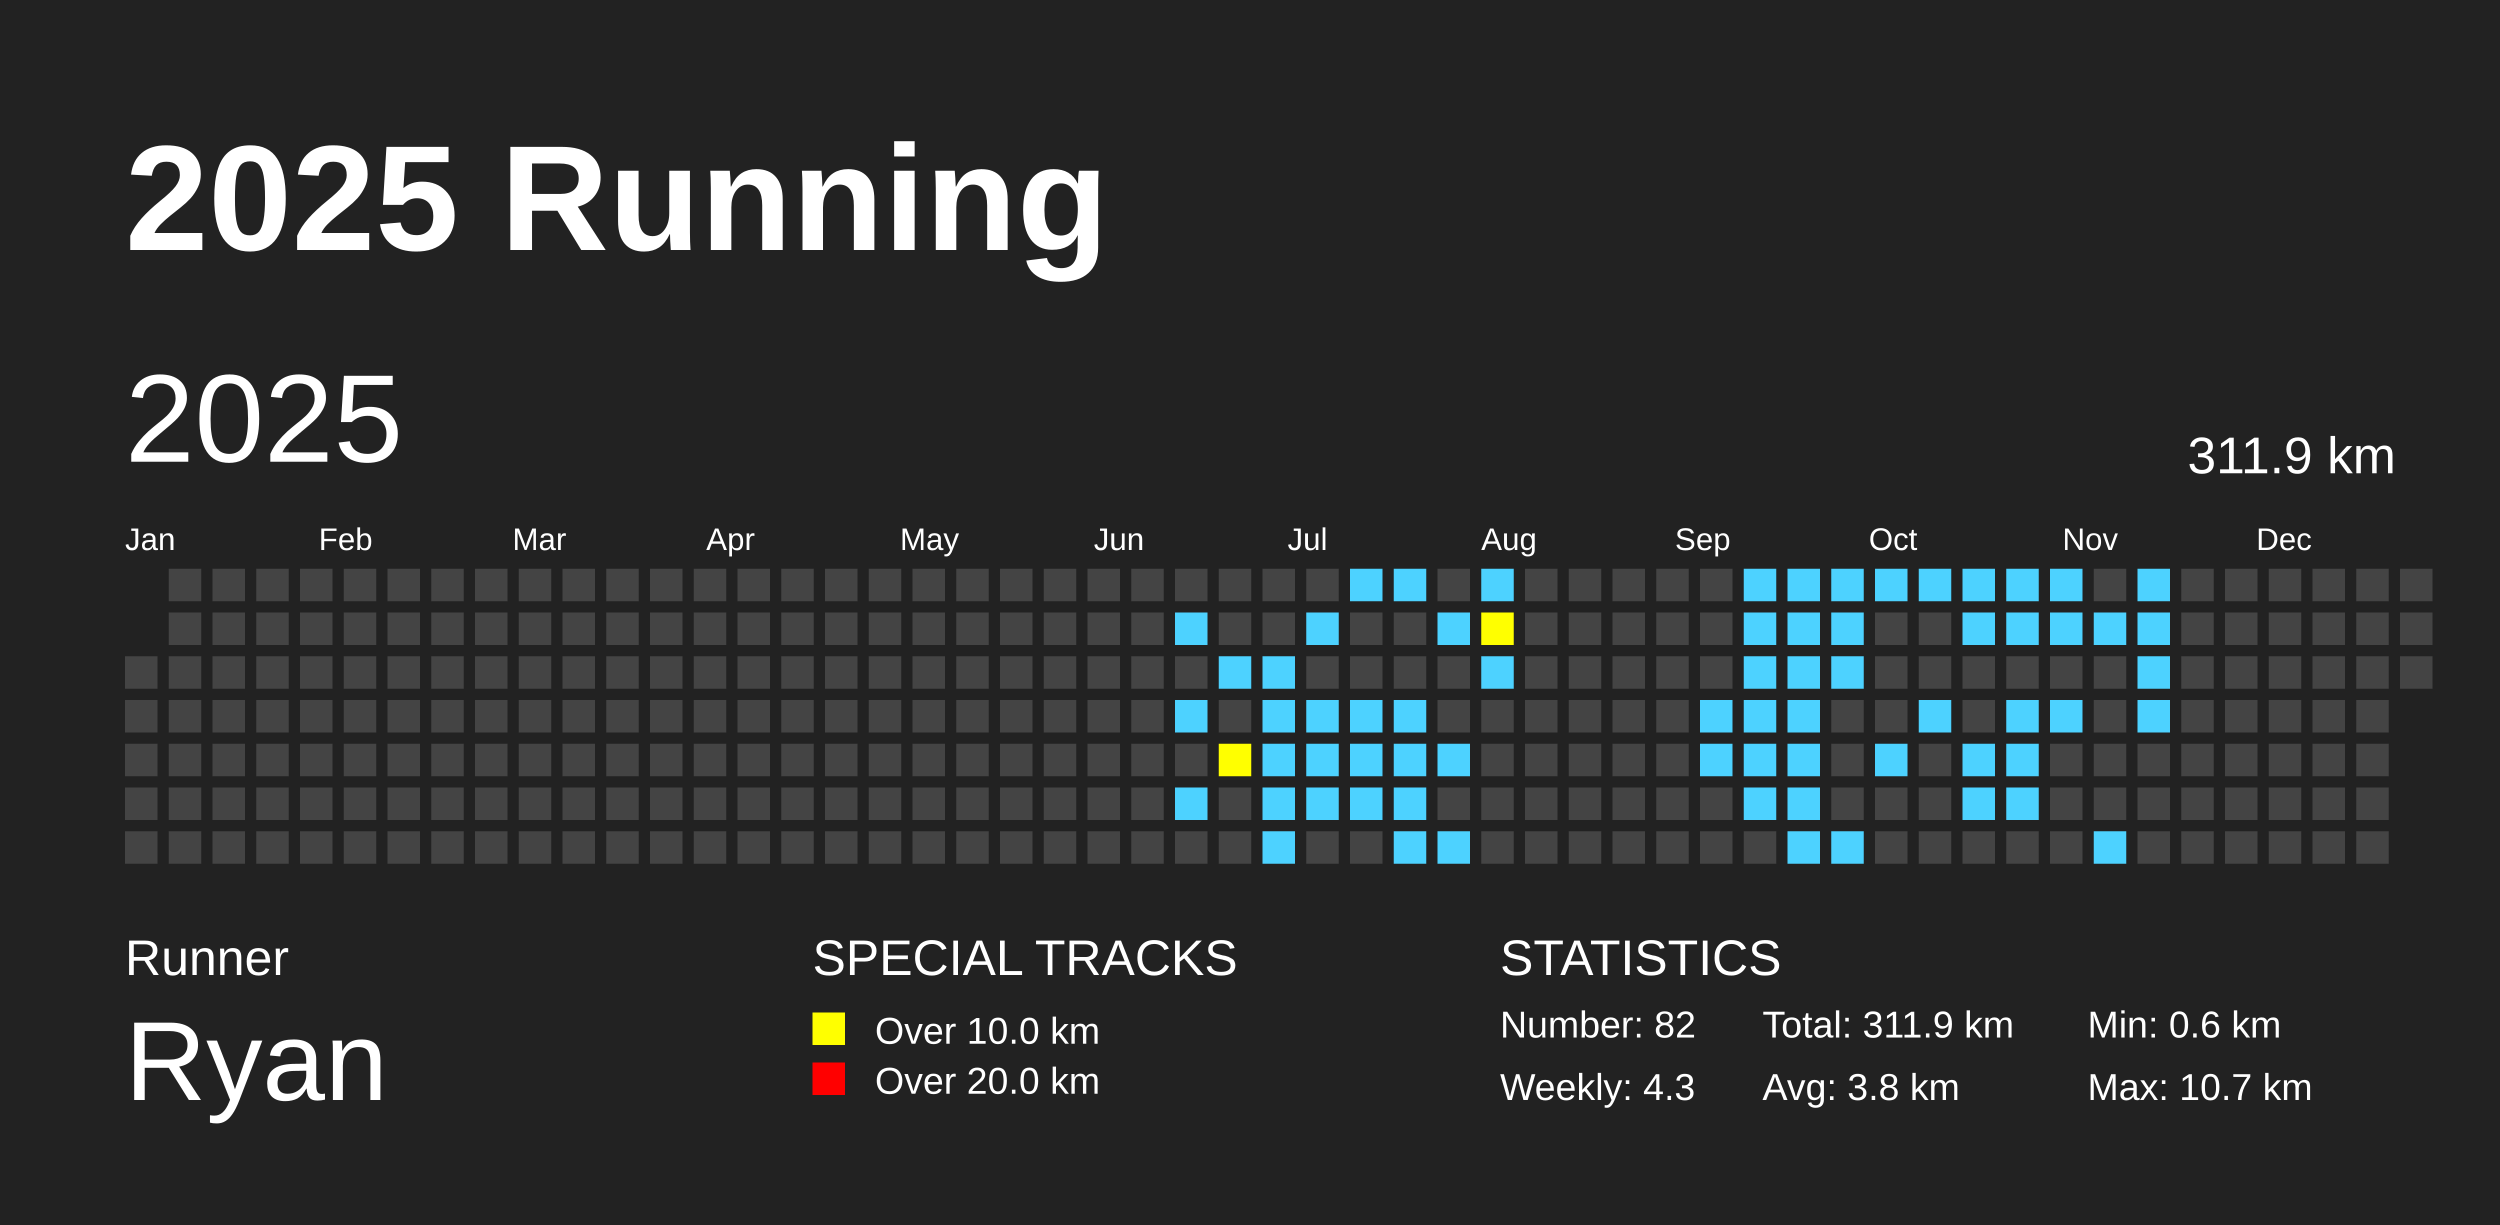
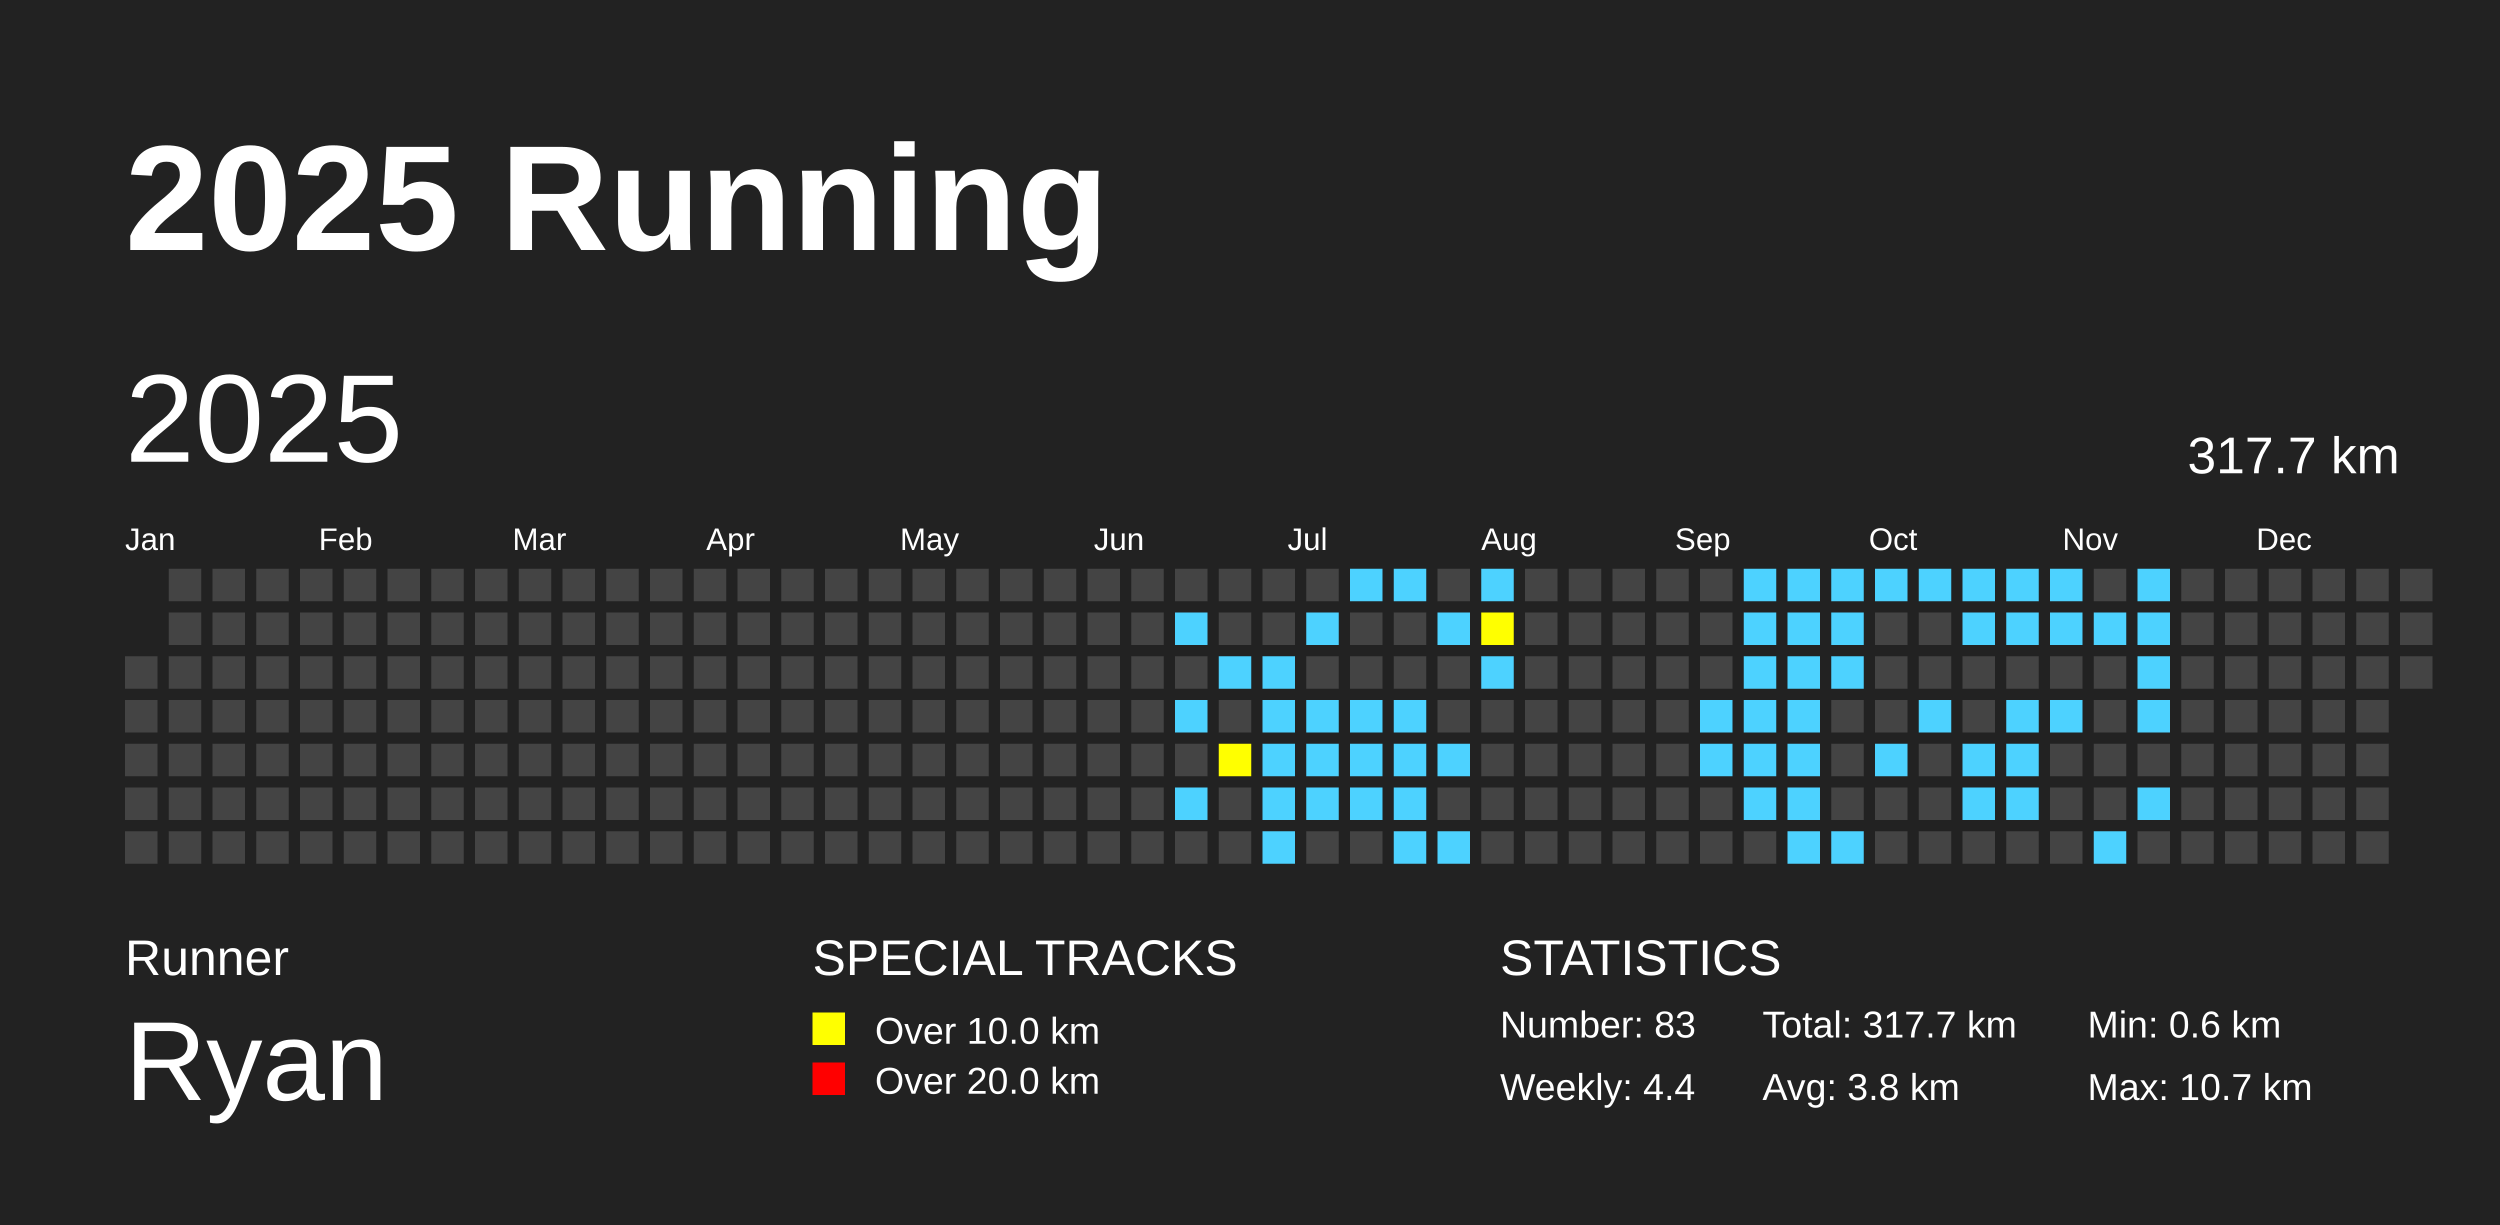
<svg xmlns="http://www.w3.org/2000/svg" baseProfile="full" height="98mm" version="1.1" viewBox="0,0,200,98" width="200mm">
  <defs />
  <rect fill="#222222" height="98" width="200" x="0" y="0" />
  <text fill="#FFFFFF" style="font-size:12px; font-family:Arial; font-weight:bold;" x="10" y="20">2025 Running</text>
  <text fill="#FFFFFF" style="font-size:4px; font-family:Arial" x="10" y="78">Runner</text>
  <text fill="#FFFFFF" style="font-size:9px; font-family:Arial" x="10" y="88">Ryan</text>
  <text fill="#FFFFFF" style="font-size:4px; font-family:Arial" x="65" y="78">SPECIAL TRACKS</text>
  <rect fill="yellow" height="2.6" width="2.6" x="65" y="81" />
  <text fill="#FFFFFF" style="font-size:3px; font-family:Arial" x="70" y="83.5">Over 10.0 km</text>
  <rect fill="red" height="2.6" width="2.6" x="65" y="85" />
  <text fill="#FFFFFF" style="font-size:3px; font-family:Arial" x="70" y="87.5">Over 20.0 km</text>
  <text fill="#FFFFFF" style="font-size:4px; font-family:Arial" x="120" y="78">STATISTICS</text>
-   <text fill="#FFFFFF" style="font-size:3px; font-family:Arial" x="120" y="83">Number: 82</text>
-   <text fill="#FFFFFF" style="font-size:3px; font-family:Arial" x="120" y="88">Weekly: 4.3</text>
-   <text fill="#FFFFFF" style="font-size:3px; font-family:Arial" x="141" y="83">Total: 311.9 km</text>
+   <text fill="#FFFFFF" style="font-size:3px; font-family:Arial" x="120" y="83">Number: 83</text>
+   <text fill="#FFFFFF" style="font-size:3px; font-family:Arial" x="120" y="88">Weekly: 4.4</text>
+   <text fill="#FFFFFF" style="font-size:3px; font-family:Arial" x="141" y="83">Total: 317.7 km</text>
  <text fill="#FFFFFF" style="font-size:3px; font-family:Arial" x="141" y="88">Avg: 3.8 km</text>
  <text fill="#FFFFFF" style="font-size:3px; font-family:Arial" x="167" y="83">Min: 0.6 km</text>
  <text fill="#FFFFFF" style="font-size:3px; font-family:Arial" x="167" y="88">Max: 10.7 km</text>
  <text dominant-baseline="hanging" fill="#FFFFFF" style="font-size:10.0px; font-family:Arial;" x="10" y="30">2025</text>
-   <text dominant-baseline="hanging" fill="#FFFFFF" style="font-size:4.125px; font-family:Arial;" x="175" y="35">311.9 km</text>
+   <text dominant-baseline="hanging" fill="#FFFFFF" style="font-size:4.125px; font-family:Arial;" x="175" y="35">317.7 km</text>
  <text fill="#FFFFFF" style="font-size:2.5px; font-family:Arial" x="10.0" y="44">Jan</text>
  <text fill="#FFFFFF" style="font-size:2.5px; font-family:Arial" x="25.5" y="44">Feb</text>
  <text fill="#FFFFFF" style="font-size:2.5px; font-family:Arial" x="41.0" y="44">Mar</text>
  <text fill="#FFFFFF" style="font-size:2.5px; font-family:Arial" x="56.5" y="44">Apr</text>
  <text fill="#FFFFFF" style="font-size:2.5px; font-family:Arial" x="72.0" y="44">May</text>
  <text fill="#FFFFFF" style="font-size:2.5px; font-family:Arial" x="87.5" y="44">Jun</text>
  <text fill="#FFFFFF" style="font-size:2.5px; font-family:Arial" x="103.0" y="44">Jul</text>
  <text fill="#FFFFFF" style="font-size:2.5px; font-family:Arial" x="118.5" y="44">Aug</text>
  <text fill="#FFFFFF" style="font-size:2.5px; font-family:Arial" x="134.0" y="44">Sep</text>
  <text fill="#FFFFFF" style="font-size:2.5px; font-family:Arial" x="149.5" y="44">Oct</text>
  <text fill="#FFFFFF" style="font-size:2.5px; font-family:Arial" x="165.0" y="44">Nov</text>
  <text fill="#FFFFFF" style="font-size:2.5px; font-family:Arial" x="180.5" y="44">Dec</text>
  <rect fill="#444444" height="2.6" width="2.6" x="10.0" y="52.5" />
  <rect fill="#444444" height="2.6" width="2.6" x="10.0" y="56.0" />
  <rect fill="#444444" height="2.6" width="2.6" x="10.0" y="59.5" />
  <rect fill="#444444" height="2.6" width="2.6" x="10.0" y="63.0" />
  <rect fill="#444444" height="2.6" width="2.6" x="10.0" y="66.5" />
  <rect fill="#444444" height="2.6" width="2.6" x="13.5" y="45.5" />
  <rect fill="#444444" height="2.6" width="2.6" x="13.5" y="49.0" />
  <rect fill="#444444" height="2.6" width="2.6" x="13.5" y="52.5" />
  <rect fill="#444444" height="2.6" width="2.6" x="13.5" y="56.0" />
  <rect fill="#444444" height="2.6" width="2.6" x="13.5" y="59.5" />
  <rect fill="#444444" height="2.6" width="2.6" x="13.5" y="63.0" />
  <rect fill="#444444" height="2.6" width="2.6" x="13.5" y="66.5" />
  <rect fill="#444444" height="2.6" width="2.6" x="17.0" y="45.5" />
  <rect fill="#444444" height="2.6" width="2.6" x="17.0" y="49.0" />
  <rect fill="#444444" height="2.6" width="2.6" x="17.0" y="52.5" />
  <rect fill="#444444" height="2.6" width="2.6" x="17.0" y="56.0" />
  <rect fill="#444444" height="2.6" width="2.6" x="17.0" y="59.5" />
  <rect fill="#444444" height="2.6" width="2.6" x="17.0" y="63.0" />
  <rect fill="#444444" height="2.6" width="2.6" x="17.0" y="66.5" />
  <rect fill="#444444" height="2.6" width="2.6" x="20.5" y="45.5" />
  <rect fill="#444444" height="2.6" width="2.6" x="20.5" y="49.0" />
  <rect fill="#444444" height="2.6" width="2.6" x="20.5" y="52.5" />
  <rect fill="#444444" height="2.6" width="2.6" x="20.5" y="56.0" />
  <rect fill="#444444" height="2.6" width="2.6" x="20.5" y="59.5" />
  <rect fill="#444444" height="2.6" width="2.6" x="20.5" y="63.0" />
  <rect fill="#444444" height="2.6" width="2.6" x="20.5" y="66.5" />
  <rect fill="#444444" height="2.6" width="2.6" x="24.0" y="45.5" />
  <rect fill="#444444" height="2.6" width="2.6" x="24.0" y="49.0" />
  <rect fill="#444444" height="2.6" width="2.6" x="24.0" y="52.5" />
  <rect fill="#444444" height="2.6" width="2.6" x="24.0" y="56.0" />
  <rect fill="#444444" height="2.6" width="2.6" x="24.0" y="59.5" />
  <rect fill="#444444" height="2.6" width="2.6" x="24.0" y="63.0" />
  <rect fill="#444444" height="2.6" width="2.6" x="24.0" y="66.5" />
  <rect fill="#444444" height="2.6" width="2.6" x="27.5" y="45.5" />
  <rect fill="#444444" height="2.6" width="2.6" x="27.5" y="49.0" />
  <rect fill="#444444" height="2.6" width="2.6" x="27.5" y="52.5" />
  <rect fill="#444444" height="2.6" width="2.6" x="27.5" y="56.0" />
  <rect fill="#444444" height="2.6" width="2.6" x="27.5" y="59.5" />
  <rect fill="#444444" height="2.6" width="2.6" x="27.5" y="63.0" />
  <rect fill="#444444" height="2.6" width="2.6" x="27.5" y="66.5" />
  <rect fill="#444444" height="2.6" width="2.6" x="31.0" y="45.5" />
  <rect fill="#444444" height="2.6" width="2.6" x="31.0" y="49.0" />
  <rect fill="#444444" height="2.6" width="2.6" x="31.0" y="52.5" />
  <rect fill="#444444" height="2.6" width="2.6" x="31.0" y="56.0" />
  <rect fill="#444444" height="2.6" width="2.6" x="31.0" y="59.5" />
  <rect fill="#444444" height="2.6" width="2.6" x="31.0" y="63.0" />
  <rect fill="#444444" height="2.6" width="2.6" x="31.0" y="66.5" />
  <rect fill="#444444" height="2.6" width="2.6" x="34.5" y="45.5" />
  <rect fill="#444444" height="2.6" width="2.6" x="34.5" y="49.0" />
  <rect fill="#444444" height="2.6" width="2.6" x="34.5" y="52.5" />
  <rect fill="#444444" height="2.6" width="2.6" x="34.5" y="56.0" />
  <rect fill="#444444" height="2.6" width="2.6" x="34.5" y="59.5" />
  <rect fill="#444444" height="2.6" width="2.6" x="34.5" y="63.0" />
  <rect fill="#444444" height="2.6" width="2.6" x="34.5" y="66.5" />
  <rect fill="#444444" height="2.6" width="2.6" x="38.0" y="45.5" />
  <rect fill="#444444" height="2.6" width="2.6" x="38.0" y="49.0" />
  <rect fill="#444444" height="2.6" width="2.6" x="38.0" y="52.5" />
  <rect fill="#444444" height="2.6" width="2.6" x="38.0" y="56.0" />
  <rect fill="#444444" height="2.6" width="2.6" x="38.0" y="59.5" />
  <rect fill="#444444" height="2.6" width="2.6" x="38.0" y="63.0" />
  <rect fill="#444444" height="2.6" width="2.6" x="38.0" y="66.5" />
  <rect fill="#444444" height="2.6" width="2.6" x="41.5" y="45.5" />
  <rect fill="#444444" height="2.6" width="2.6" x="41.5" y="49.0" />
  <rect fill="#444444" height="2.6" width="2.6" x="41.5" y="52.5" />
  <rect fill="#444444" height="2.6" width="2.6" x="41.5" y="56.0" />
  <rect fill="#444444" height="2.6" width="2.6" x="41.5" y="59.5" />
  <rect fill="#444444" height="2.6" width="2.6" x="41.5" y="63.0" />
  <rect fill="#444444" height="2.6" width="2.6" x="41.5" y="66.5" />
  <rect fill="#444444" height="2.6" width="2.6" x="45.0" y="45.5" />
  <rect fill="#444444" height="2.6" width="2.6" x="45.0" y="49.0" />
  <rect fill="#444444" height="2.6" width="2.6" x="45.0" y="52.5" />
  <rect fill="#444444" height="2.6" width="2.6" x="45.0" y="56.0" />
  <rect fill="#444444" height="2.6" width="2.6" x="45.0" y="59.5" />
  <rect fill="#444444" height="2.6" width="2.6" x="45.0" y="63.0" />
  <rect fill="#444444" height="2.6" width="2.6" x="45.0" y="66.5" />
  <rect fill="#444444" height="2.6" width="2.6" x="48.5" y="45.5" />
  <rect fill="#444444" height="2.6" width="2.6" x="48.5" y="49.0" />
  <rect fill="#444444" height="2.6" width="2.6" x="48.5" y="52.5" />
  <rect fill="#444444" height="2.6" width="2.6" x="48.5" y="56.0" />
  <rect fill="#444444" height="2.6" width="2.6" x="48.5" y="59.5" />
  <rect fill="#444444" height="2.6" width="2.6" x="48.5" y="63.0" />
  <rect fill="#444444" height="2.6" width="2.6" x="48.5" y="66.5" />
  <rect fill="#444444" height="2.6" width="2.6" x="52.0" y="45.5" />
  <rect fill="#444444" height="2.6" width="2.6" x="52.0" y="49.0" />
  <rect fill="#444444" height="2.6" width="2.6" x="52.0" y="52.5" />
  <rect fill="#444444" height="2.6" width="2.6" x="52.0" y="56.0" />
  <rect fill="#444444" height="2.6" width="2.6" x="52.0" y="59.5" />
  <rect fill="#444444" height="2.6" width="2.6" x="52.0" y="63.0" />
  <rect fill="#444444" height="2.6" width="2.6" x="52.0" y="66.5" />
  <rect fill="#444444" height="2.6" width="2.6" x="55.5" y="45.5" />
  <rect fill="#444444" height="2.6" width="2.6" x="55.5" y="49.0" />
  <rect fill="#444444" height="2.6" width="2.6" x="55.5" y="52.5" />
  <rect fill="#444444" height="2.6" width="2.6" x="55.5" y="56.0" />
  <rect fill="#444444" height="2.6" width="2.6" x="55.5" y="59.5" />
  <rect fill="#444444" height="2.6" width="2.6" x="55.5" y="63.0" />
  <rect fill="#444444" height="2.6" width="2.6" x="55.5" y="66.5" />
  <rect fill="#444444" height="2.6" width="2.6" x="59.0" y="45.5" />
  <rect fill="#444444" height="2.6" width="2.6" x="59.0" y="49.0" />
  <rect fill="#444444" height="2.6" width="2.6" x="59.0" y="52.5" />
  <rect fill="#444444" height="2.6" width="2.6" x="59.0" y="56.0" />
  <rect fill="#444444" height="2.6" width="2.6" x="59.0" y="59.5" />
  <rect fill="#444444" height="2.6" width="2.6" x="59.0" y="63.0" />
  <rect fill="#444444" height="2.6" width="2.6" x="59.0" y="66.5" />
  <rect fill="#444444" height="2.6" width="2.6" x="62.5" y="45.5" />
  <rect fill="#444444" height="2.6" width="2.6" x="62.5" y="49.0" />
  <rect fill="#444444" height="2.6" width="2.6" x="62.5" y="52.5" />
  <rect fill="#444444" height="2.6" width="2.6" x="62.5" y="56.0" />
  <rect fill="#444444" height="2.6" width="2.6" x="62.5" y="59.5" />
  <rect fill="#444444" height="2.6" width="2.6" x="62.5" y="63.0" />
  <rect fill="#444444" height="2.6" width="2.6" x="62.5" y="66.5" />
  <rect fill="#444444" height="2.6" width="2.6" x="66.0" y="45.5" />
  <rect fill="#444444" height="2.6" width="2.6" x="66.0" y="49.0" />
  <rect fill="#444444" height="2.6" width="2.6" x="66.0" y="52.5" />
  <rect fill="#444444" height="2.6" width="2.6" x="66.0" y="56.0" />
  <rect fill="#444444" height="2.6" width="2.6" x="66.0" y="59.5" />
  <rect fill="#444444" height="2.6" width="2.6" x="66.0" y="63.0" />
  <rect fill="#444444" height="2.6" width="2.6" x="66.0" y="66.5" />
  <rect fill="#444444" height="2.6" width="2.6" x="69.5" y="45.5" />
  <rect fill="#444444" height="2.6" width="2.6" x="69.5" y="49.0" />
  <rect fill="#444444" height="2.6" width="2.6" x="69.5" y="52.5" />
  <rect fill="#444444" height="2.6" width="2.6" x="69.5" y="56.0" />
  <rect fill="#444444" height="2.6" width="2.6" x="69.5" y="59.5" />
  <rect fill="#444444" height="2.6" width="2.6" x="69.5" y="63.0" />
  <rect fill="#444444" height="2.6" width="2.6" x="69.5" y="66.5" />
  <rect fill="#444444" height="2.6" width="2.6" x="73.0" y="45.5" />
  <rect fill="#444444" height="2.6" width="2.6" x="73.0" y="49.0" />
  <rect fill="#444444" height="2.6" width="2.6" x="73.0" y="52.5" />
  <rect fill="#444444" height="2.6" width="2.6" x="73.0" y="56.0" />
  <rect fill="#444444" height="2.6" width="2.6" x="73.0" y="59.5" />
  <rect fill="#444444" height="2.6" width="2.6" x="73.0" y="63.0" />
  <rect fill="#444444" height="2.6" width="2.6" x="73.0" y="66.5" />
  <rect fill="#444444" height="2.6" width="2.6" x="76.5" y="45.5" />
  <rect fill="#444444" height="2.6" width="2.6" x="76.5" y="49.0" />
  <rect fill="#444444" height="2.6" width="2.6" x="76.5" y="52.5" />
  <rect fill="#444444" height="2.6" width="2.6" x="76.5" y="56.0" />
  <rect fill="#444444" height="2.6" width="2.6" x="76.5" y="59.5" />
  <rect fill="#444444" height="2.6" width="2.6" x="76.5" y="63.0" />
  <rect fill="#444444" height="2.6" width="2.6" x="76.5" y="66.5" />
  <rect fill="#444444" height="2.6" width="2.6" x="80.0" y="45.5" />
  <rect fill="#444444" height="2.6" width="2.6" x="80.0" y="49.0" />
  <rect fill="#444444" height="2.6" width="2.6" x="80.0" y="52.5" />
  <rect fill="#444444" height="2.6" width="2.6" x="80.0" y="56.0" />
  <rect fill="#444444" height="2.6" width="2.6" x="80.0" y="59.5" />
  <rect fill="#444444" height="2.6" width="2.6" x="80.0" y="63.0" />
  <rect fill="#444444" height="2.6" width="2.6" x="80.0" y="66.5" />
  <rect fill="#444444" height="2.6" width="2.6" x="83.5" y="45.5" />
  <rect fill="#444444" height="2.6" width="2.6" x="83.5" y="49.0" />
  <rect fill="#444444" height="2.6" width="2.6" x="83.5" y="52.5" />
  <rect fill="#444444" height="2.6" width="2.6" x="83.5" y="56.0" />
  <rect fill="#444444" height="2.6" width="2.6" x="83.5" y="59.5" />
  <rect fill="#444444" height="2.6" width="2.6" x="83.5" y="63.0" />
  <rect fill="#444444" height="2.6" width="2.6" x="83.5" y="66.5" />
  <rect fill="#444444" height="2.6" width="2.6" x="87.0" y="45.5" />
  <rect fill="#444444" height="2.6" width="2.6" x="87.0" y="49.0" />
  <rect fill="#444444" height="2.6" width="2.6" x="87.0" y="52.5" />
  <rect fill="#444444" height="2.6" width="2.6" x="87.0" y="56.0" />
  <rect fill="#444444" height="2.6" width="2.6" x="87.0" y="59.5" />
  <rect fill="#444444" height="2.6" width="2.6" x="87.0" y="63.0" />
  <rect fill="#444444" height="2.6" width="2.6" x="87.0" y="66.5" />
  <rect fill="#444444" height="2.6" width="2.6" x="90.5" y="45.5" />
  <rect fill="#444444" height="2.6" width="2.6" x="90.5" y="49.0" />
  <rect fill="#444444" height="2.6" width="2.6" x="90.5" y="52.5" />
  <rect fill="#444444" height="2.6" width="2.6" x="90.5" y="56.0" />
  <rect fill="#444444" height="2.6" width="2.6" x="90.5" y="59.5" />
  <rect fill="#444444" height="2.6" width="2.6" x="90.5" y="63.0" />
  <rect fill="#444444" height="2.6" width="2.6" x="90.5" y="66.5" />
  <rect fill="#444444" height="2.6" width="2.6" x="94.0" y="45.5" />
  <rect fill="#4DD2FF" height="2.6" width="2.6" x="94.0" y="49.0" />
  <rect fill="#444444" height="2.6" width="2.6" x="94.0" y="52.5" />
  <rect fill="#4DD2FF" height="2.6" width="2.6" x="94.0" y="56.0" />
  <rect fill="#444444" height="2.6" width="2.6" x="94.0" y="59.5" />
  <rect fill="#4DD2FF" height="2.6" width="2.6" x="94.0" y="63.0" />
  <rect fill="#444444" height="2.6" width="2.6" x="94.0" y="66.5" />
  <rect fill="#444444" height="2.6" width="2.6" x="97.5" y="45.5" />
  <rect fill="#444444" height="2.6" width="2.6" x="97.5" y="49.0" />
  <rect fill="#4DD2FF" height="2.6" width="2.6" x="97.5" y="52.5" />
  <rect fill="#444444" height="2.6" width="2.6" x="97.5" y="56.0" />
  <rect fill="yellow" height="2.6" width="2.6" x="97.5" y="59.5" />
  <rect fill="#444444" height="2.6" width="2.6" x="97.5" y="63.0" />
  <rect fill="#444444" height="2.6" width="2.6" x="97.5" y="66.5" />
  <rect fill="#444444" height="2.6" width="2.6" x="101.0" y="45.5" />
  <rect fill="#444444" height="2.6" width="2.6" x="101.0" y="49.0" />
  <rect fill="#4DD2FF" height="2.6" width="2.6" x="101.0" y="52.5" />
  <rect fill="#4DD2FF" height="2.6" width="2.6" x="101.0" y="56.0" />
  <rect fill="#4DD2FF" height="2.6" width="2.6" x="101.0" y="59.5" />
  <rect fill="#4DD2FF" height="2.6" width="2.6" x="101.0" y="63.0" />
  <rect fill="#4DD2FF" height="2.6" width="2.6" x="101.0" y="66.5" />
  <rect fill="#444444" height="2.6" width="2.6" x="104.5" y="45.5" />
  <rect fill="#4DD2FF" height="2.6" width="2.6" x="104.5" y="49.0" />
  <rect fill="#444444" height="2.6" width="2.6" x="104.5" y="52.5" />
  <rect fill="#4DD2FF" height="2.6" width="2.6" x="104.5" y="56.0" />
  <rect fill="#4DD2FF" height="2.6" width="2.6" x="104.5" y="59.5" />
  <rect fill="#4DD2FF" height="2.6" width="2.6" x="104.5" y="63.0" />
  <rect fill="#444444" height="2.6" width="2.6" x="104.5" y="66.5" />
  <rect fill="#4DD2FF" height="2.6" width="2.6" x="108.0" y="45.5" />
  <rect fill="#444444" height="2.6" width="2.6" x="108.0" y="49.0" />
  <rect fill="#444444" height="2.6" width="2.6" x="108.0" y="52.5" />
  <rect fill="#4DD2FF" height="2.6" width="2.6" x="108.0" y="56.0" />
  <rect fill="#4DD2FF" height="2.6" width="2.6" x="108.0" y="59.5" />
  <rect fill="#4DD2FF" height="2.6" width="2.6" x="108.0" y="63.0" />
  <rect fill="#444444" height="2.6" width="2.6" x="108.0" y="66.5" />
  <rect fill="#4DD2FF" height="2.6" width="2.6" x="111.5" y="45.5" />
  <rect fill="#444444" height="2.6" width="2.6" x="111.5" y="49.0" />
  <rect fill="#444444" height="2.6" width="2.6" x="111.5" y="52.5" />
  <rect fill="#4DD2FF" height="2.6" width="2.6" x="111.5" y="56.0" />
  <rect fill="#4DD2FF" height="2.6" width="2.6" x="111.5" y="59.5" />
  <rect fill="#4DD2FF" height="2.6" width="2.6" x="111.5" y="63.0" />
  <rect fill="#4DD2FF" height="2.6" width="2.6" x="111.5" y="66.5" />
  <rect fill="#444444" height="2.6" width="2.6" x="115.0" y="45.5" />
  <rect fill="#4DD2FF" height="2.6" width="2.6" x="115.0" y="49.0" />
  <rect fill="#444444" height="2.6" width="2.6" x="115.0" y="52.5" />
  <rect fill="#444444" height="2.6" width="2.6" x="115.0" y="56.0" />
  <rect fill="#4DD2FF" height="2.6" width="2.6" x="115.0" y="59.5" />
  <rect fill="#444444" height="2.6" width="2.6" x="115.0" y="63.0" />
  <rect fill="#4DD2FF" height="2.6" width="2.6" x="115.0" y="66.5" />
  <rect fill="#4DD2FF" height="2.6" width="2.6" x="118.5" y="45.5" />
  <rect fill="yellow" height="2.6" width="2.6" x="118.5" y="49.0" />
  <rect fill="#4DD2FF" height="2.6" width="2.6" x="118.5" y="52.5" />
  <rect fill="#444444" height="2.6" width="2.6" x="118.5" y="56.0" />
  <rect fill="#444444" height="2.6" width="2.6" x="118.5" y="59.5" />
  <rect fill="#444444" height="2.6" width="2.6" x="118.5" y="63.0" />
  <rect fill="#444444" height="2.6" width="2.6" x="118.5" y="66.5" />
  <rect fill="#444444" height="2.6" width="2.6" x="122.0" y="45.5" />
  <rect fill="#444444" height="2.6" width="2.6" x="122.0" y="49.0" />
  <rect fill="#444444" height="2.6" width="2.6" x="122.0" y="52.5" />
  <rect fill="#444444" height="2.6" width="2.6" x="122.0" y="56.0" />
  <rect fill="#444444" height="2.6" width="2.6" x="122.0" y="59.5" />
  <rect fill="#444444" height="2.6" width="2.6" x="122.0" y="63.0" />
  <rect fill="#444444" height="2.6" width="2.6" x="122.0" y="66.5" />
  <rect fill="#444444" height="2.6" width="2.6" x="125.5" y="45.5" />
  <rect fill="#444444" height="2.6" width="2.6" x="125.5" y="49.0" />
  <rect fill="#444444" height="2.6" width="2.6" x="125.5" y="52.5" />
  <rect fill="#444444" height="2.6" width="2.6" x="125.5" y="56.0" />
  <rect fill="#444444" height="2.6" width="2.6" x="125.5" y="59.5" />
  <rect fill="#444444" height="2.6" width="2.6" x="125.5" y="63.0" />
  <rect fill="#444444" height="2.6" width="2.6" x="125.5" y="66.5" />
  <rect fill="#444444" height="2.6" width="2.6" x="129.0" y="45.5" />
  <rect fill="#444444" height="2.6" width="2.6" x="129.0" y="49.0" />
  <rect fill="#444444" height="2.6" width="2.6" x="129.0" y="52.5" />
  <rect fill="#444444" height="2.6" width="2.6" x="129.0" y="56.0" />
  <rect fill="#444444" height="2.6" width="2.6" x="129.0" y="59.5" />
  <rect fill="#444444" height="2.6" width="2.6" x="129.0" y="63.0" />
  <rect fill="#444444" height="2.6" width="2.6" x="129.0" y="66.5" />
  <rect fill="#444444" height="2.6" width="2.6" x="132.5" y="45.5" />
  <rect fill="#444444" height="2.6" width="2.6" x="132.5" y="49.0" />
  <rect fill="#444444" height="2.6" width="2.6" x="132.5" y="52.5" />
  <rect fill="#444444" height="2.6" width="2.6" x="132.5" y="56.0" />
  <rect fill="#444444" height="2.6" width="2.6" x="132.5" y="59.5" />
  <rect fill="#444444" height="2.6" width="2.6" x="132.5" y="63.0" />
  <rect fill="#444444" height="2.6" width="2.6" x="132.5" y="66.5" />
  <rect fill="#444444" height="2.6" width="2.6" x="136.0" y="45.5" />
  <rect fill="#444444" height="2.6" width="2.6" x="136.0" y="49.0" />
  <rect fill="#444444" height="2.6" width="2.6" x="136.0" y="52.5" />
  <rect fill="#4DD2FF" height="2.6" width="2.6" x="136.0" y="56.0" />
  <rect fill="#4DD2FF" height="2.6" width="2.6" x="136.0" y="59.5" />
  <rect fill="#444444" height="2.6" width="2.6" x="136.0" y="63.0" />
  <rect fill="#444444" height="2.6" width="2.6" x="136.0" y="66.5" />
  <rect fill="#4DD2FF" height="2.6" width="2.6" x="139.5" y="45.5" />
  <rect fill="#4DD2FF" height="2.6" width="2.6" x="139.5" y="49.0" />
  <rect fill="#4DD2FF" height="2.6" width="2.6" x="139.5" y="52.5" />
  <rect fill="#4DD2FF" height="2.6" width="2.6" x="139.5" y="56.0" />
  <rect fill="#4DD2FF" height="2.6" width="2.6" x="139.5" y="59.5" />
  <rect fill="#4DD2FF" height="2.6" width="2.6" x="139.5" y="63.0" />
  <rect fill="#444444" height="2.6" width="2.6" x="139.5" y="66.5" />
  <rect fill="#4DD2FF" height="2.6" width="2.6" x="143.0" y="45.5" />
  <rect fill="#4DD2FF" height="2.6" width="2.6" x="143.0" y="49.0" />
  <rect fill="#4DD2FF" height="2.6" width="2.6" x="143.0" y="52.5" />
  <rect fill="#4DD2FF" height="2.6" width="2.6" x="143.0" y="56.0" />
  <rect fill="#4DD2FF" height="2.6" width="2.6" x="143.0" y="59.5" />
  <rect fill="#4DD2FF" height="2.6" width="2.6" x="143.0" y="63.0" />
  <rect fill="#4DD2FF" height="2.6" width="2.6" x="143.0" y="66.5" />
  <rect fill="#4DD2FF" height="2.6" width="2.6" x="146.5" y="45.5" />
  <rect fill="#4DD2FF" height="2.6" width="2.6" x="146.5" y="49.0" />
  <rect fill="#4DD2FF" height="2.6" width="2.6" x="146.5" y="52.5" />
  <rect fill="#444444" height="2.6" width="2.6" x="146.5" y="56.0" />
  <rect fill="#444444" height="2.6" width="2.6" x="146.5" y="59.5" />
  <rect fill="#444444" height="2.6" width="2.6" x="146.5" y="63.0" />
  <rect fill="#4DD2FF" height="2.6" width="2.6" x="146.5" y="66.5" />
  <rect fill="#4DD2FF" height="2.6" width="2.6" x="150.0" y="45.5" />
  <rect fill="#444444" height="2.6" width="2.6" x="150.0" y="49.0" />
  <rect fill="#444444" height="2.6" width="2.6" x="150.0" y="52.5" />
  <rect fill="#444444" height="2.6" width="2.6" x="150.0" y="56.0" />
  <rect fill="#4DD2FF" height="2.6" width="2.6" x="150.0" y="59.5" />
  <rect fill="#444444" height="2.6" width="2.6" x="150.0" y="63.0" />
  <rect fill="#444444" height="2.6" width="2.6" x="150.0" y="66.5" />
  <rect fill="#4DD2FF" height="2.6" width="2.6" x="153.5" y="45.5" />
  <rect fill="#444444" height="2.6" width="2.6" x="153.5" y="49.0" />
  <rect fill="#444444" height="2.6" width="2.6" x="153.5" y="52.5" />
  <rect fill="#4DD2FF" height="2.6" width="2.6" x="153.5" y="56.0" />
  <rect fill="#444444" height="2.6" width="2.6" x="153.5" y="59.5" />
  <rect fill="#444444" height="2.6" width="2.6" x="153.5" y="63.0" />
  <rect fill="#444444" height="2.6" width="2.6" x="153.5" y="66.5" />
  <rect fill="#4DD2FF" height="2.6" width="2.6" x="157.0" y="45.5" />
  <rect fill="#4DD2FF" height="2.6" width="2.6" x="157.0" y="49.0" />
  <rect fill="#444444" height="2.6" width="2.6" x="157.0" y="52.5" />
  <rect fill="#444444" height="2.6" width="2.6" x="157.0" y="56.0" />
  <rect fill="#4DD2FF" height="2.6" width="2.6" x="157.0" y="59.5" />
  <rect fill="#4DD2FF" height="2.6" width="2.6" x="157.0" y="63.0" />
  <rect fill="#444444" height="2.6" width="2.6" x="157.0" y="66.5" />
  <rect fill="#4DD2FF" height="2.6" width="2.6" x="160.5" y="45.5" />
  <rect fill="#4DD2FF" height="2.6" width="2.6" x="160.5" y="49.0" />
  <rect fill="#444444" height="2.6" width="2.6" x="160.5" y="52.5" />
  <rect fill="#4DD2FF" height="2.6" width="2.6" x="160.5" y="56.0" />
  <rect fill="#4DD2FF" height="2.6" width="2.6" x="160.5" y="59.5" />
  <rect fill="#4DD2FF" height="2.6" width="2.6" x="160.5" y="63.0" />
  <rect fill="#444444" height="2.6" width="2.6" x="160.5" y="66.5" />
  <rect fill="#4DD2FF" height="2.6" width="2.6" x="164.0" y="45.5" />
  <rect fill="#4DD2FF" height="2.6" width="2.6" x="164.0" y="49.0" />
  <rect fill="#444444" height="2.6" width="2.6" x="164.0" y="52.5" />
  <rect fill="#4DD2FF" height="2.6" width="2.6" x="164.0" y="56.0" />
  <rect fill="#444444" height="2.6" width="2.6" x="164.0" y="59.5" />
  <rect fill="#444444" height="2.6" width="2.6" x="164.0" y="63.0" />
  <rect fill="#444444" height="2.6" width="2.6" x="164.0" y="66.5" />
  <rect fill="#444444" height="2.6" width="2.6" x="167.5" y="45.5" />
  <rect fill="#4DD2FF" height="2.6" width="2.6" x="167.5" y="49.0" />
  <rect fill="#444444" height="2.6" width="2.6" x="167.5" y="52.5" />
  <rect fill="#444444" height="2.6" width="2.6" x="167.5" y="56.0" />
  <rect fill="#444444" height="2.6" width="2.6" x="167.5" y="59.5" />
  <rect fill="#444444" height="2.6" width="2.6" x="167.5" y="63.0" />
  <rect fill="#4DD2FF" height="2.6" width="2.6" x="167.5" y="66.5" />
  <rect fill="#4DD2FF" height="2.6" width="2.6" x="171.0" y="45.5" />
  <rect fill="#4DD2FF" height="2.6" width="2.6" x="171.0" y="49.0" />
  <rect fill="#4DD2FF" height="2.6" width="2.6" x="171.0" y="52.5" />
  <rect fill="#4DD2FF" height="2.6" width="2.6" x="171.0" y="56.0" />
  <rect fill="#444444" height="2.6" width="2.6" x="171.0" y="59.5" />
-   <rect fill="#444444" height="2.6" width="2.6" x="171.0" y="63.0" />
+   <rect fill="#4DD2FF" height="2.6" width="2.6" x="171.0" y="63.0" />
  <rect fill="#444444" height="2.6" width="2.6" x="171.0" y="66.5" />
  <rect fill="#444444" height="2.6" width="2.6" x="174.5" y="45.5" />
  <rect fill="#444444" height="2.6" width="2.6" x="174.5" y="49.0" />
  <rect fill="#444444" height="2.6" width="2.6" x="174.5" y="52.5" />
  <rect fill="#444444" height="2.6" width="2.6" x="174.5" y="56.0" />
  <rect fill="#444444" height="2.6" width="2.6" x="174.5" y="59.5" />
  <rect fill="#444444" height="2.6" width="2.6" x="174.5" y="63.0" />
  <rect fill="#444444" height="2.6" width="2.6" x="174.5" y="66.5" />
  <rect fill="#444444" height="2.6" width="2.6" x="178.0" y="45.5" />
  <rect fill="#444444" height="2.6" width="2.6" x="178.0" y="49.0" />
  <rect fill="#444444" height="2.6" width="2.6" x="178.0" y="52.5" />
  <rect fill="#444444" height="2.6" width="2.6" x="178.0" y="56.0" />
  <rect fill="#444444" height="2.6" width="2.6" x="178.0" y="59.5" />
  <rect fill="#444444" height="2.6" width="2.6" x="178.0" y="63.0" />
  <rect fill="#444444" height="2.6" width="2.6" x="178.0" y="66.5" />
  <rect fill="#444444" height="2.6" width="2.6" x="181.5" y="45.5" />
  <rect fill="#444444" height="2.6" width="2.6" x="181.5" y="49.0" />
  <rect fill="#444444" height="2.6" width="2.6" x="181.5" y="52.5" />
  <rect fill="#444444" height="2.6" width="2.6" x="181.5" y="56.0" />
  <rect fill="#444444" height="2.6" width="2.6" x="181.5" y="59.5" />
  <rect fill="#444444" height="2.6" width="2.6" x="181.5" y="63.0" />
  <rect fill="#444444" height="2.6" width="2.6" x="181.5" y="66.5" />
  <rect fill="#444444" height="2.6" width="2.6" x="185.0" y="45.5" />
  <rect fill="#444444" height="2.6" width="2.6" x="185.0" y="49.0" />
  <rect fill="#444444" height="2.6" width="2.6" x="185.0" y="52.5" />
  <rect fill="#444444" height="2.6" width="2.6" x="185.0" y="56.0" />
  <rect fill="#444444" height="2.6" width="2.6" x="185.0" y="59.5" />
  <rect fill="#444444" height="2.6" width="2.6" x="185.0" y="63.0" />
  <rect fill="#444444" height="2.6" width="2.6" x="185.0" y="66.5" />
  <rect fill="#444444" height="2.6" width="2.6" x="188.5" y="45.5" />
  <rect fill="#444444" height="2.6" width="2.6" x="188.5" y="49.0" />
  <rect fill="#444444" height="2.6" width="2.6" x="188.5" y="52.5" />
  <rect fill="#444444" height="2.6" width="2.6" x="188.5" y="56.0" />
  <rect fill="#444444" height="2.6" width="2.6" x="188.5" y="59.5" />
  <rect fill="#444444" height="2.6" width="2.6" x="188.5" y="63.0" />
  <rect fill="#444444" height="2.6" width="2.6" x="188.5" y="66.5" />
  <rect fill="#444444" height="2.6" width="2.6" x="192.0" y="45.5" />
  <rect fill="#444444" height="2.6" width="2.6" x="192.0" y="49.0" />
  <rect fill="#444444" height="2.6" width="2.6" x="192.0" y="52.5" />
</svg>
